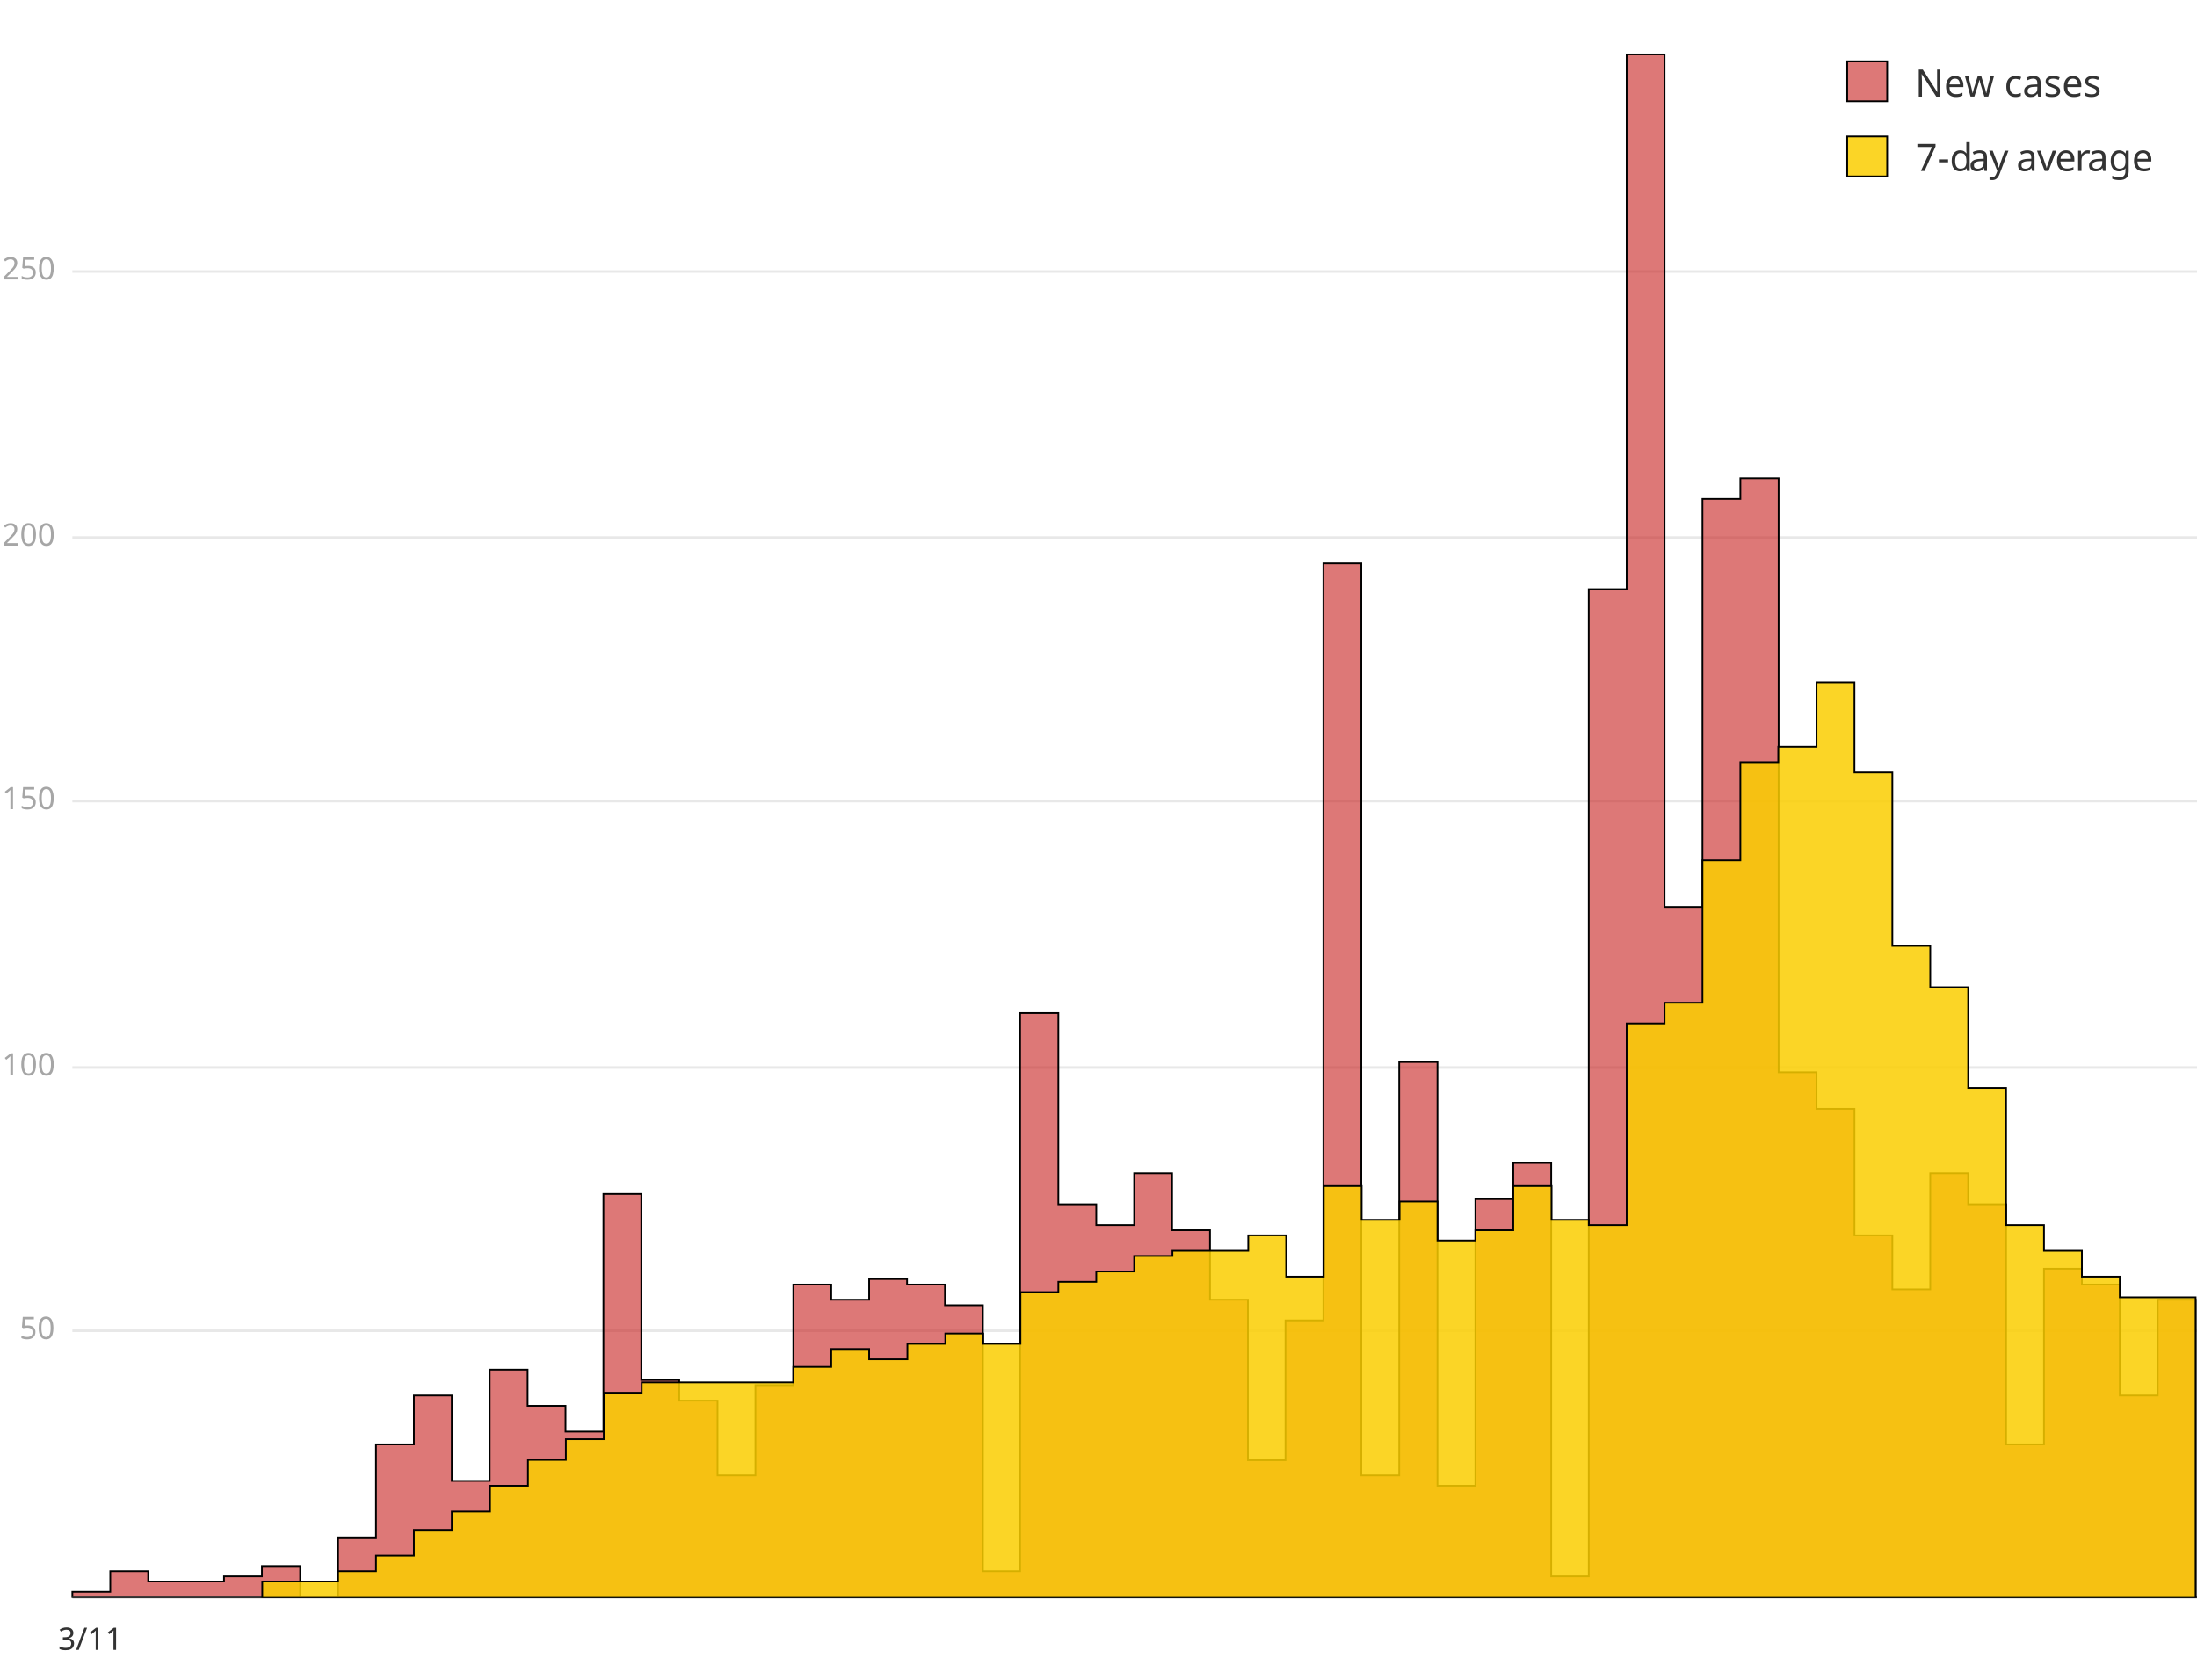
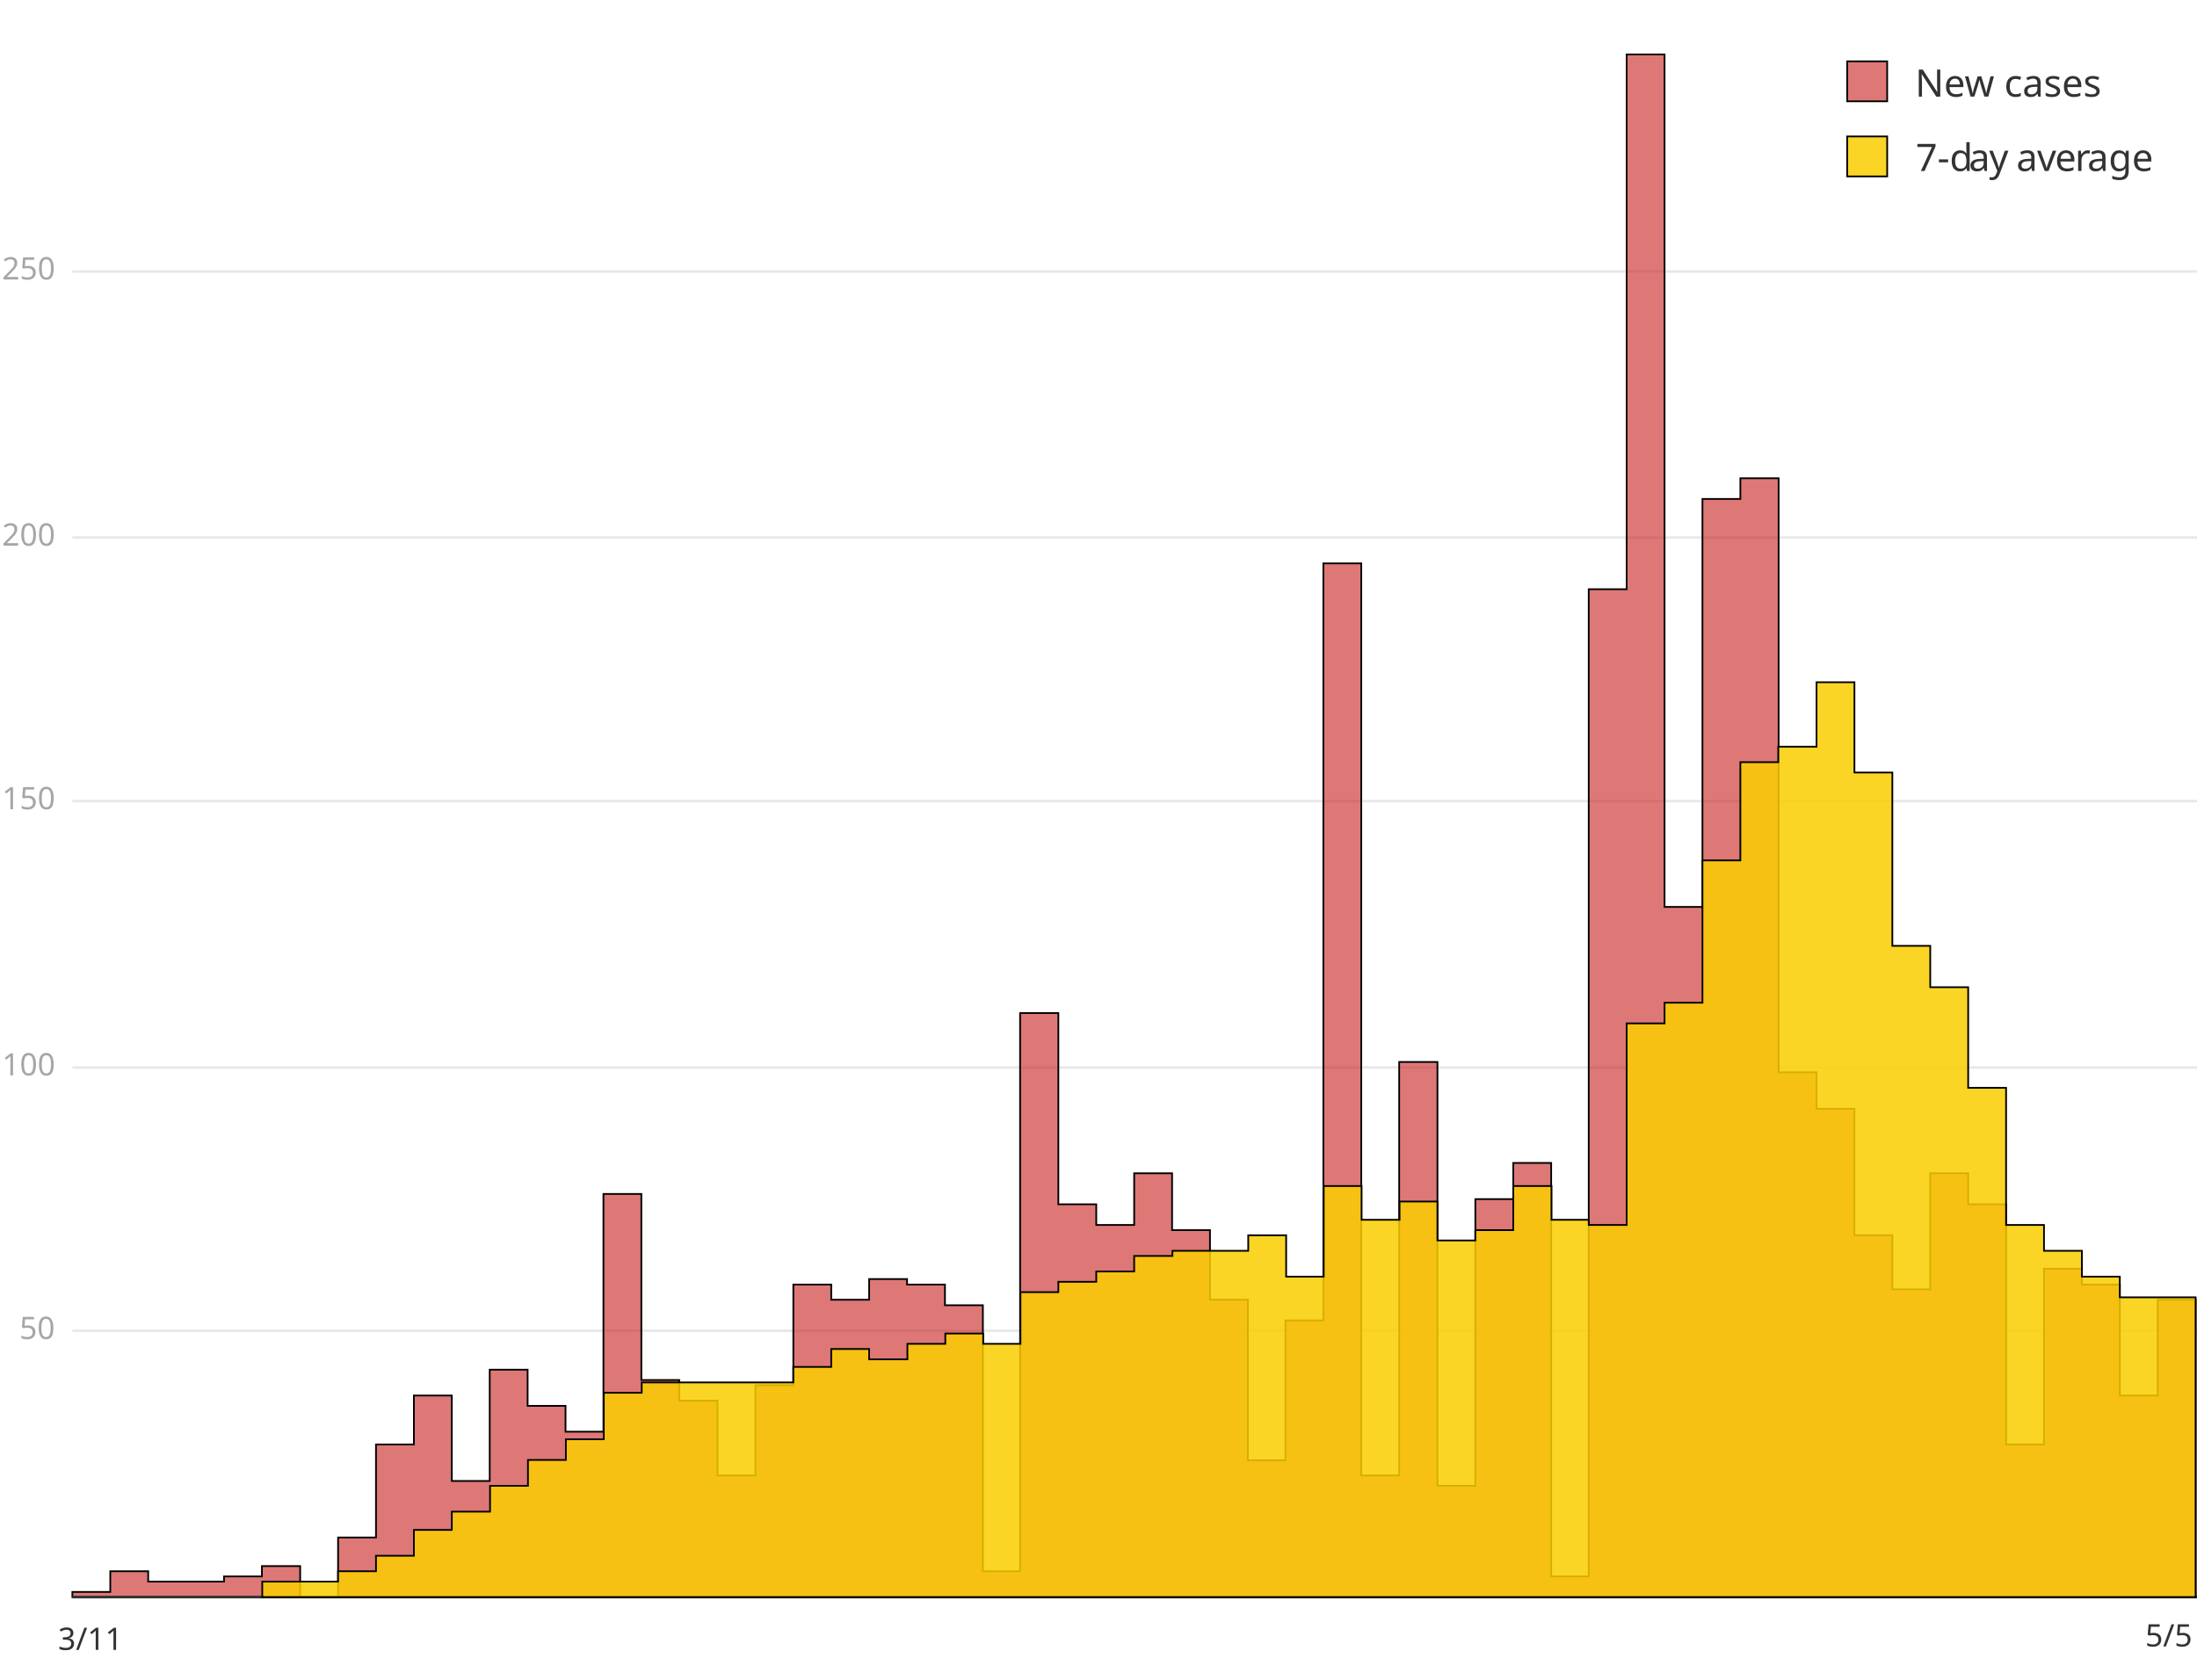
<svg xmlns="http://www.w3.org/2000/svg" xmlns:xlink="http://www.w3.org/1999/xlink" version="1.1" id="Layer_1" x="0px" y="0px" viewBox="0 0 637.5 487.5" style="enable-background:new 0 0 637.5 487.5;" xml:space="preserve">
  <style type="text/css">
	.st0{clip-path:url(#SVGID_2_);enable-background:new    ;}
	.st1{clip-path:url(#SVGID_4_);fill:none;stroke:#E8E8E8;stroke-width:0.75;stroke-miterlimit:10;}
- 	.st2{clip-path:url(#SVGID_4_);fill:#C71E1D;}
- 	.st3{clip-path:url(#SVGID_4_);}
- 	.st4{fill:#C71E1D;fill-opacity:0.6;stroke:#000000;stroke-width:0.5;stroke-miterlimit:10;}
- 	.st5{clip-path:url(#SVGID_4_);fill:none;stroke:#333333;stroke-width:0.75;stroke-miterlimit:10;}
- 	.st6{fill:#A6A6A6;}
- 	.st7{font-family:'Roboto-Regular';}
- 	.st8{font-size:9px;}
- 	.st9{fill:#333333;}
- 	.st10{font-size:11px;}
- 	.st11{fill:#FACE00;fill-opacity:0.85;stroke:#000000;stroke-width:0.5;stroke-miterlimit:10;}
+ 	.st2{clip-path:url(#SVGID_6_);fill:none;stroke:#E8E8E8;stroke-width:0.75;stroke-miterlimit:10;}
+ 	.st3{clip-path:url(#SVGID_8_);fill:none;stroke:#E8E8E8;stroke-width:0.75;stroke-miterlimit:10;}
+ 	.st4{clip-path:url(#SVGID_10_);fill:none;stroke:#E8E8E8;stroke-width:0.75;stroke-miterlimit:10;}
+ 	.st5{clip-path:url(#SVGID_12_);fill:none;stroke:#E8E8E8;stroke-width:0.75;stroke-miterlimit:10;}
+ 	.st6{clip-path:url(#SVGID_14_);fill:#C71E1D;}
+ 	.st7{clip-path:url(#SVGID_16_);}
+ 	.st8{fill:#C71E1D;fill-opacity:0.6;stroke:#000000;stroke-width:0.5;stroke-miterlimit:10;}
+ 	.st9{clip-path:url(#SVGID_18_);fill:none;stroke:#333333;stroke-width:0.75;stroke-miterlimit:10;}
+ 	.st10{clip-path:url(#SVGID_20_);}
+ 	.st11{fill:#A6A6A6;}
+ 	.st12{font-family:'Roboto-Regular';}
+ 	.st13{font-size:9px;}
+ 	.st14{clip-path:url(#SVGID_22_);}
+ 	.st15{clip-path:url(#SVGID_24_);}
+ 	.st16{clip-path:url(#SVGID_26_);}
+ 	.st17{clip-path:url(#SVGID_28_);}
+ 	.st18{clip-path:url(#SVGID_30_);}
+ 	.st19{fill:#333333;}
+ 	.st20{font-size:11px;}
+ 	.st21{fill:#FACE00;fill-opacity:0.85;stroke:#000000;stroke-width:0.5;stroke-miterlimit:10;}
</style>
  <g>
-     <defs>
-       <rect id="SVGID_1_" width="637.5" height="487.5" />
-     </defs>
-     <clipPath id="SVGID_2_">
-       <use xlink:href="#SVGID_1_" style="overflow:visible;" />
-     </clipPath>
-     <g class="st0">
-       <g>
-         <defs>
-           <rect id="SVGID_3_" width="637.5" height="487.5" />
-         </defs>
-         <clipPath id="SVGID_4_">
-           <use xlink:href="#SVGID_3_" style="overflow:visible;" />
-         </clipPath>
-         <line class="st1" x1="21" y1="78.8" x2="637.5" y2="78.8" />
-         <line class="st1" x1="21" y1="156" x2="637.5" y2="156" />
-         <line class="st1" x1="21" y1="232.5" x2="637.5" y2="232.5" />
-         <line class="st1" x1="21" y1="309.8" x2="637.5" y2="309.8" />
-         <line class="st1" x1="21" y1="386.2" x2="637.5" y2="386.2" />
-         <path class="st2" d="M87.1,463.5h11H87.1z" />
-         <g class="st3">
-           <polygon class="st4" points="76,457.5 65,457.5 65,459 54,459 43,459 43,456 32,456 32,462 21,462 21,463.5 32,463.5 32,463.5       43,463.5 54,463.5 65,463.5 65,463.5 76,463.5 87.1,463.5 87.1,454.5 76,454.5     " />
-           <polygon class="st4" points="626.1,377.2 626.1,405 615.1,405 615.1,372.8 604.1,372.8 604.1,368.2 593.1,368.2 593.1,419.2       582.1,419.2 582.1,349.5 571.1,349.5 571.1,340.5 560.1,340.5 560.1,374.2 549.1,374.2 549.1,358.5 538.1,358.5 538.1,321.8       527.1,321.8 527.1,311.2 516.1,311.2 516.1,138.8 505,138.8 505,144.8 494,144.8 494,263.2 483,263.2 483,15.8 472,15.8       472,171 461,171 461,457.5 450.1,457.5 450.1,337.5 439.1,337.5 439.1,348 428.1,348 428.1,431.2 417.1,431.2 417.1,308.2       406,308.2 406,428.2 395,428.2 395,163.5 384,163.5 384,383.2 373,383.2 373,423.8 362.1,423.8 362.1,377.2 351.1,377.2       351.1,357 340.1,357 340.1,340.5 329.1,340.5 329.1,355.5 318.1,355.5 318.1,349.5 307.1,349.5 307.1,294 296,294 296,456       285.2,456 285.2,378.8 274.2,378.8 274.2,372.8 263.2,372.8 263.2,371.2 252.2,371.2 252.2,377.2 241.2,377.2 241.2,372.8       230.2,372.8 230.2,402 219.2,402 219.2,428.2 208.2,428.2 208.2,406.5 197.1,406.5 197.1,400.5 186.1,400.5 186.1,346.5       175.1,346.5 175.1,415.5 164.1,415.5 164.1,408 153.1,408 153.1,397.5 142.1,397.5 142.1,429.8 131.1,429.8 131.1,405       120.1,405 120.1,419.2 109.1,419.2 109.1,446.2 98.1,446.2 98.1,463.5 109.1,463.5 109.1,463.5 120.1,463.5 131.1,463.5       142.1,463.5 142.1,463.5 153.1,463.5 164.1,463.5 175.1,463.5 175.1,463.5 186.1,463.5 186.1,463.5 197.1,463.5 208.2,463.5       219.2,463.5 219.2,463.5 230.2,463.5 241.2,463.5 252.2,463.5 252.2,463.5 263.2,463.5 263.2,463.5 274.2,463.5 285.2,463.5       296,463.5 296.2,463.5 307.1,463.5 318.1,463.5 329.1,463.5 329.1,463.5 340.1,463.5 340.1,463.5 351.1,463.5 362.1,463.5       373,463.5 373.1,463.5 384,463.5 395,463.5 406,463.5 417.1,463.5 428.1,463.5 439.1,463.5 450,463.5 450.1,463.5 461,463.5       472,463.5 483,463.5 494,463.5 505,463.5 516.1,463.5 527.1,463.5 527.1,463.5 538.1,463.5 549.1,463.5 549.1,463.5       560.1,463.5 571.1,463.5 582.1,463.5 582.1,463.5 593.1,463.5 604.1,463.5 604.1,463.5 615.1,463.5 626.1,463.5 626.1,463.5       637.1,463.5 637.1,377.2     " />
-         </g>
-         <line class="st5" x1="21" y1="463.5" x2="637.5" y2="463.5" />
-         <g class="st3">
-           <text transform="matrix(1 0 0 1 5.6426 388.5996)" class="st6 st7 st8">50</text>
-         </g>
-         <g class="st3">
-           <text transform="matrix(1 0 0 1 0.5889 312.0996)" class="st6 st7 st8">100</text>
-         </g>
-         <g class="st3">
-           <text transform="matrix(1 0 0 1 0.5889 234.8496)" class="st6 st7 st8">150</text>
-         </g>
-         <g class="st3">
-           <text transform="matrix(1 0 0 1 0.5889 158.3496)" class="st6 st7 st8">200</text>
-         </g>
-         <g class="st3">
-           <text transform="matrix(1 0 0 1 0.5889 81.0996)" class="st6 st7 st8">250</text>
-         </g>
-         <g class="st3">
-           <text transform="matrix(1 0 0 1 555.7085 28.0516)" class="st9 st7 st10">New cases</text>
+     <g>
+       <defs>
+         <rect id="SVGID_1_" width="637.5" height="487.5" />
+       </defs>
+       <clipPath id="SVGID_2_">
+         <use xlink:href="#SVGID_1_" style="overflow:visible;" />
+       </clipPath>
+       <g class="st0">
+         <g>
+           <g>
+             <defs>
+               <rect id="SVGID_3_" width="637.5" height="487.5" />
+             </defs>
+             <clipPath id="SVGID_4_">
+               <use xlink:href="#SVGID_3_" style="overflow:visible;" />
+             </clipPath>
+             <line class="st1" x1="21" y1="78.8" x2="637.5" y2="78.8" />
+           </g>
+           <g>
+             <defs>
+               <rect id="SVGID_5_" width="637.5" height="487.5" />
+             </defs>
+             <clipPath id="SVGID_6_">
+               <use xlink:href="#SVGID_5_" style="overflow:visible;" />
+             </clipPath>
+             <line class="st2" x1="21" y1="156" x2="637.5" y2="156" />
+           </g>
+           <g>
+             <defs>
+               <rect id="SVGID_7_" width="637.5" height="487.5" />
+             </defs>
+             <clipPath id="SVGID_8_">
+               <use xlink:href="#SVGID_7_" style="overflow:visible;" />
+             </clipPath>
+             <line class="st3" x1="21" y1="232.5" x2="637.5" y2="232.5" />
+           </g>
+           <g>
+             <defs>
+               <rect id="SVGID_9_" width="637.5" height="487.5" />
+             </defs>
+             <clipPath id="SVGID_10_">
+               <use xlink:href="#SVGID_9_" style="overflow:visible;" />
+             </clipPath>
+             <line class="st4" x1="21" y1="309.8" x2="637.5" y2="309.8" />
+           </g>
+           <g>
+             <defs>
+               <rect id="SVGID_11_" width="637.5" height="487.5" />
+             </defs>
+             <clipPath id="SVGID_12_">
+               <use xlink:href="#SVGID_11_" style="overflow:visible;" />
+             </clipPath>
+             <line class="st5" x1="21" y1="386.2" x2="637.5" y2="386.2" />
+           </g>
+           <g>
+             <defs>
+               <rect id="SVGID_13_" width="637.5" height="487.5" />
+             </defs>
+             <clipPath id="SVGID_14_">
+               <use xlink:href="#SVGID_13_" style="overflow:visible;" />
+             </clipPath>
+             <path class="st6" d="M87.1,463.5h11H87.1z" />
+           </g>
+           <g>
+             <defs>
+               <rect id="SVGID_15_" width="637.5" height="487.5" />
+             </defs>
+             <clipPath id="SVGID_16_">
+               <use xlink:href="#SVGID_15_" style="overflow:visible;" />
+             </clipPath>
+             <g class="st7">
+               <polygon class="st8" points="76,457.5 65,457.5 65,459 54,459 43,459 43,456 32,456 32,462 21,462 21,463.5 32,463.5         32,463.5 43,463.5 54,463.5 65,463.5 65,463.5 76,463.5 87.1,463.5 87.1,454.5 76,454.5       " />
+               <polygon class="st8" points="626.1,377.2 626.1,405 615.1,405 615.1,372.8 604.1,372.8 604.1,368.2 593.1,368.2 593.1,419.2         582.1,419.2 582.1,349.5 571.1,349.5 571.1,340.5 560.1,340.5 560.1,374.2 549.1,374.2 549.1,358.5 538.1,358.5 538.1,321.8         527.1,321.8 527.1,311.2 516.1,311.2 516.1,138.8 505,138.8 505,144.8 494,144.8 494,263.2 483,263.2 483,15.8 472,15.8         472,171 461,171 461,457.5 450.1,457.5 450.1,337.5 439.1,337.5 439.1,348 428.1,348 428.1,431.2 417.1,431.2 417.1,308.2         406,308.2 406,428.2 395,428.2 395,163.5 384,163.5 384,383.2 373,383.2 373,423.8 362.1,423.8 362.1,377.2 351.1,377.2         351.1,357 340.1,357 340.1,340.5 329.1,340.5 329.1,355.5 318.1,355.5 318.1,349.5 307.1,349.5 307.1,294 296,294 296,456         285.2,456 285.2,378.8 274.2,378.8 274.2,372.8 263.2,372.8 263.2,371.2 252.2,371.2 252.2,377.2 241.2,377.2 241.2,372.8         230.2,372.8 230.2,402 219.2,402 219.2,428.2 208.2,428.2 208.2,406.5 197.1,406.5 197.1,400.5 186.1,400.5 186.1,346.5         175.1,346.5 175.1,415.5 164.1,415.5 164.1,408 153.1,408 153.1,397.5 142.1,397.5 142.1,429.8 131.1,429.8 131.1,405         120.1,405 120.1,419.2 109.1,419.2 109.1,446.2 98.1,446.2 98.1,463.5 109.1,463.5 109.1,463.5 120.1,463.5 131.1,463.5         142.1,463.5 142.1,463.5 153.1,463.5 164.1,463.5 175.1,463.5 175.1,463.5 186.1,463.5 186.1,463.5 197.1,463.5 208.2,463.5         219.2,463.5 219.2,463.5 230.2,463.5 241.2,463.5 252.2,463.5 252.2,463.5 263.2,463.5 263.2,463.5 274.2,463.5 285.2,463.5         296,463.5 296.2,463.5 307.1,463.5 318.1,463.5 329.1,463.5 329.1,463.5 340.1,463.5 340.1,463.5 351.1,463.5 362.1,463.5         373,463.5 373.1,463.5 384,463.5 395,463.5 406,463.5 417.1,463.5 428.1,463.5 439.1,463.5 450,463.5 450.1,463.5 461,463.5         472,463.5 483,463.5 494,463.5 505,463.5 516.1,463.5 527.1,463.5 527.1,463.5 538.1,463.5 549.1,463.5 549.1,463.5         560.1,463.5 571.1,463.5 582.1,463.5 582.1,463.5 593.1,463.5 604.1,463.5 604.1,463.5 615.1,463.5 626.1,463.5 626.1,463.5         637.1,463.5 637.1,377.2       " />
+             </g>
+           </g>
+           <g>
+             <defs>
+               <rect id="SVGID_17_" width="637.5" height="487.5" />
+             </defs>
+             <clipPath id="SVGID_18_">
+               <use xlink:href="#SVGID_17_" style="overflow:visible;" />
+             </clipPath>
+             <line class="st9" x1="21" y1="463.5" x2="637.5" y2="463.5" />
+           </g>
+           <g>
+             <defs>
+               <rect id="SVGID_19_" width="637.5" height="487.5" />
+             </defs>
+             <clipPath id="SVGID_20_">
+               <use xlink:href="#SVGID_19_" style="overflow:visible;" />
+             </clipPath>
+             <g class="st10">
+               <text transform="matrix(1 0 0 1 5.6426 388.5996)" class="st11 st12 st13">50</text>
+             </g>
+           </g>
+           <g>
+             <defs>
+               <rect id="SVGID_21_" width="637.5" height="487.5" />
+             </defs>
+             <clipPath id="SVGID_22_">
+               <use xlink:href="#SVGID_21_" style="overflow:visible;" />
+             </clipPath>
+             <g class="st14">
+               <text transform="matrix(1 0 0 1 0.5889 312.0996)" class="st11 st12 st13">100</text>
+             </g>
+           </g>
+           <g>
+             <defs>
+               <rect id="SVGID_23_" width="637.5" height="487.5" />
+             </defs>
+             <clipPath id="SVGID_24_">
+               <use xlink:href="#SVGID_23_" style="overflow:visible;" />
+             </clipPath>
+             <g class="st15">
+               <text transform="matrix(1 0 0 1 0.5889 234.8496)" class="st11 st12 st13">150</text>
+             </g>
+           </g>
+           <g>
+             <defs>
+               <rect id="SVGID_25_" width="637.5" height="487.5" />
+             </defs>
+             <clipPath id="SVGID_26_">
+               <use xlink:href="#SVGID_25_" style="overflow:visible;" />
+             </clipPath>
+             <g class="st16">
+               <text transform="matrix(1 0 0 1 0.5889 158.3496)" class="st11 st12 st13">200</text>
+             </g>
+           </g>
+           <g>
+             <defs>
+               <rect id="SVGID_27_" width="637.5" height="487.5" />
+             </defs>
+             <clipPath id="SVGID_28_">
+               <use xlink:href="#SVGID_27_" style="overflow:visible;" />
+             </clipPath>
+             <g class="st17">
+               <text transform="matrix(1 0 0 1 0.5889 81.0996)" class="st11 st12 st13">250</text>
+             </g>
+           </g>
+           <g>
+             <defs>
+               <rect id="SVGID_29_" width="637.5" height="487.5" />
+             </defs>
+             <clipPath id="SVGID_30_">
+               <use xlink:href="#SVGID_29_" style="overflow:visible;" />
+             </clipPath>
+             <g class="st18">
+               <text transform="matrix(1 0 0 1 555.7085 28.0515)" class="st19 st12 st20">New cases</text>
+             </g>
+           </g>
        </g>
      </g>
    </g>
  </g>
-   <polygon class="st11" points="626.1,376.5 626.1,376.5 615.1,376.5 615.1,370.5 604.1,370.5 604.1,363 593.1,363 593.1,355.5   582.1,355.5 582.1,315.7 571.1,315.7 571.1,286.5 560.1,286.5 560.1,274.5 549.1,274.5 549.1,224.2 538.1,224.2 538.1,198   527.1,198 527.1,216.7 516,216.7 516,221.2 505,221.2 505,249.7 494,249.7 494,291 483,291 483,297 472,297 472,355.5 461,355.5   461,354 450.2,354 450.2,344.2 439.1,344.2 439.1,357 428.1,357 428.1,360 417.1,360 417.1,348.7 406.1,348.7 406.1,354 395.1,354   395.1,344.2 384.1,344.2 384.1,370.5 373.2,370.5 373.2,358.5 362.2,358.5 362.2,363 351.2,363 340.2,363 340.2,364.5 329.1,364.5   329.1,369 318.1,369 318.1,372 307.1,372 307.1,375 296.1,375 296.1,390 285.3,390 285.3,387 274.3,387 274.3,390 263.3,390   263.3,394.5 252.2,394.5 252.2,391.5 241.2,391.5 241.2,396.7 230.2,396.7 230.2,401.2 219.2,401.2 219.2,401.2 208.2,401.2   197.2,401.2 186.2,401.2 186.2,404.2 175.2,404.2 175.2,417.7 164.2,417.7 164.2,423.7 153.2,423.7 153.2,431.2 142.2,431.2   142.2,438.7 131.1,438.7 131.1,444 120.1,444 120.1,451.5 109.1,451.5 109.1,456 98.1,456 98.1,459 87.1,459 76.1,459 76.1,463.5   87.1,463.5 98.1,463.5 109.1,463.5 109.1,463.5 120.1,463.5 131.1,463.5 142.2,463.5 142.2,463.5 153.2,463.5 164.2,463.5   175.2,463.5 175.2,463.5 186.2,463.5 186.2,463.5 197.2,463.5 208.2,463.5 219.2,463.5 219.2,463.5 230.2,463.5 241.2,463.5   252.2,463.5 252.2,463.5 263.3,463.5 263.3,463.5 274.3,463.5 285.3,463.5 296.1,463.5 296.3,463.5 307.1,463.5 318.1,463.5   329.1,463.5 329.1,463.5 340.2,463.5 340.2,463.5 351.2,463.5 362.2,463.5 373.1,463.5 373.2,463.5 384.1,463.5 395.1,463.5   406.1,463.5 417.1,463.5 428.1,463.5 439.1,463.5 450,463.5 450.2,463.5 461,463.5 472,463.5 483,463.5 494,463.5 505,463.5   516,463.5 527.1,463.5 527.1,463.5 538.1,463.5 549.1,463.5 549.1,463.5 560.1,463.5 571.1,463.5 582.1,463.5 582.1,463.5   593.1,463.5 604.1,463.5 604.1,463.5 615.1,463.5 626.1,463.5 626.1,463.5 637.1,463.5 637.1,376.5 " />
-   <text transform="matrix(1 0 0 1 555.875 49.6268)">
-     <tspan x="0" y="0" class="st9 st7 st10">7-d</tspan>
-     <tspan x="15.4" y="0" class="st9 st7 st10">a</tspan>
-     <tspan x="21.3" y="0" class="st9 st7 st10">y </tspan>
-     <tspan x="29.2" y="0" class="st9 st7 st10">a</tspan>
-     <tspan x="35.2" y="0" class="st9 st7 st10">v</tspan>
-     <tspan x="40.4" y="0" class="st9 st7 st10">e</tspan>
-     <tspan x="46.2" y="0" class="st9 st7 st10">r</tspan>
-     <tspan x="49.8" y="0" class="st9 st7 st10">age</tspan>
-   </text>
-   <rect x="536" y="17.8" class="st4" width="11.6" height="11.6" />
-   <rect x="536" y="39.6" class="st11" width="11.6" height="11.6" />
-   <text transform="matrix(1 0 0 1 16.8533 478.8171)" class="st9 st7 st8">3/11</text>
+   <polygon class="st21" points="626.1,376.5 626.1,376.5 615.1,376.5 615.1,370.5 604.1,370.5 604.1,363 593.1,363 593.1,355.5   582.1,355.5 582.1,315.7 571.1,315.7 571.1,286.5 560.1,286.5 560.1,274.5 549.1,274.5 549.1,224.2 538.1,224.2 538.1,198   527.1,198 527.1,216.7 516,216.7 516,221.2 505,221.2 505,249.7 494,249.7 494,291 483,291 483,297 472,297 472,355.5 461,355.5   461,354 450.2,354 450.2,344.2 439.1,344.2 439.1,357 428.1,357 428.1,360 417.1,360 417.1,348.7 406.1,348.7 406.1,354 395.1,354   395.1,344.2 384.1,344.2 384.1,370.5 373.2,370.5 373.2,358.5 362.2,358.5 362.2,363 351.2,363 340.2,363 340.2,364.5 329.1,364.5   329.1,369 318.1,369 318.1,372 307.1,372 307.1,375 296.1,375 296.1,390 285.3,390 285.3,387 274.3,387 274.3,390 263.3,390   263.3,394.5 252.2,394.5 252.2,391.5 241.2,391.5 241.2,396.7 230.2,396.7 230.2,401.2 219.2,401.2 219.2,401.2 208.2,401.2   197.2,401.2 186.2,401.2 186.2,404.2 175.2,404.2 175.2,417.7 164.2,417.7 164.2,423.7 153.2,423.7 153.2,431.2 142.2,431.2   142.2,438.7 131.1,438.7 131.1,444 120.1,444 120.1,451.5 109.1,451.5 109.1,456 98.1,456 98.1,459 87.1,459 76.1,459 76.1,463.5   87.1,463.5 98.1,463.5 109.1,463.5 109.1,463.5 120.1,463.5 131.1,463.5 142.2,463.5 142.2,463.5 153.2,463.5 164.2,463.5   175.2,463.5 175.2,463.5 186.2,463.5 186.2,463.5 197.2,463.5 208.2,463.5 219.2,463.5 219.2,463.5 230.2,463.5 241.2,463.5   252.2,463.5 252.2,463.5 263.3,463.5 263.3,463.5 274.3,463.5 285.3,463.5 296.1,463.5 296.3,463.5 307.1,463.5 318.1,463.5   329.1,463.5 329.1,463.5 340.2,463.5 340.2,463.5 351.2,463.5 362.2,463.5 373.1,463.5 373.2,463.5 384.1,463.5 395.1,463.5   406.1,463.5 417.1,463.5 428.1,463.5 439.1,463.5 450,463.5 450.2,463.5 461,463.5 472,463.5 483,463.5 494,463.5 505,463.5   516,463.5 527.1,463.5 527.1,463.5 538.1,463.5 549.1,463.5 549.1,463.5 560.1,463.5 571.1,463.5 582.1,463.5 582.1,463.5   593.1,463.5 604.1,463.5 604.1,463.5 615.1,463.5 626.1,463.5 626.1,463.5 637.1,463.5 637.1,376.5 " />
+   <text transform="matrix(1 0 0 1 555.875 49.6267)" class="st19 st12 st20">7-d</text>
+   <text transform="matrix(1 0 0 1 571.275 49.6267)" class="st19 st12 st20">a</text>
+   <text transform="matrix(1 0 0 1 577.175 49.6267)" class="st19 st12 st20">y </text>
+   <text transform="matrix(1 0 0 1 585.075 49.6267)" class="st19 st12 st20">a</text>
+   <text transform="matrix(1 0 0 1 591.075 49.6267)" class="st19 st12 st20">v</text>
+   <text transform="matrix(1 0 0 1 596.275 49.6267)" class="st19 st12 st20">e</text>
+   <text transform="matrix(1 0 0 1 602.075 49.6267)" class="st19 st12 st20">r</text>
+   <text transform="matrix(1 0 0 1 605.675 49.6267)" class="st19 st12 st20">age</text>
+   <rect x="536" y="17.8" class="st8" width="11.6" height="11.6" />
+   <rect x="536" y="39.6" class="st21" width="11.6" height="11.6" />
+   <text transform="matrix(1 0 0 1 16.8533 478.8171)" class="st19 st12 st13">3/11</text>
+   <text transform="matrix(1 0 0 1 622.4807 477.8171)" class="st19 st12 st13">5/5</text>
</svg>
